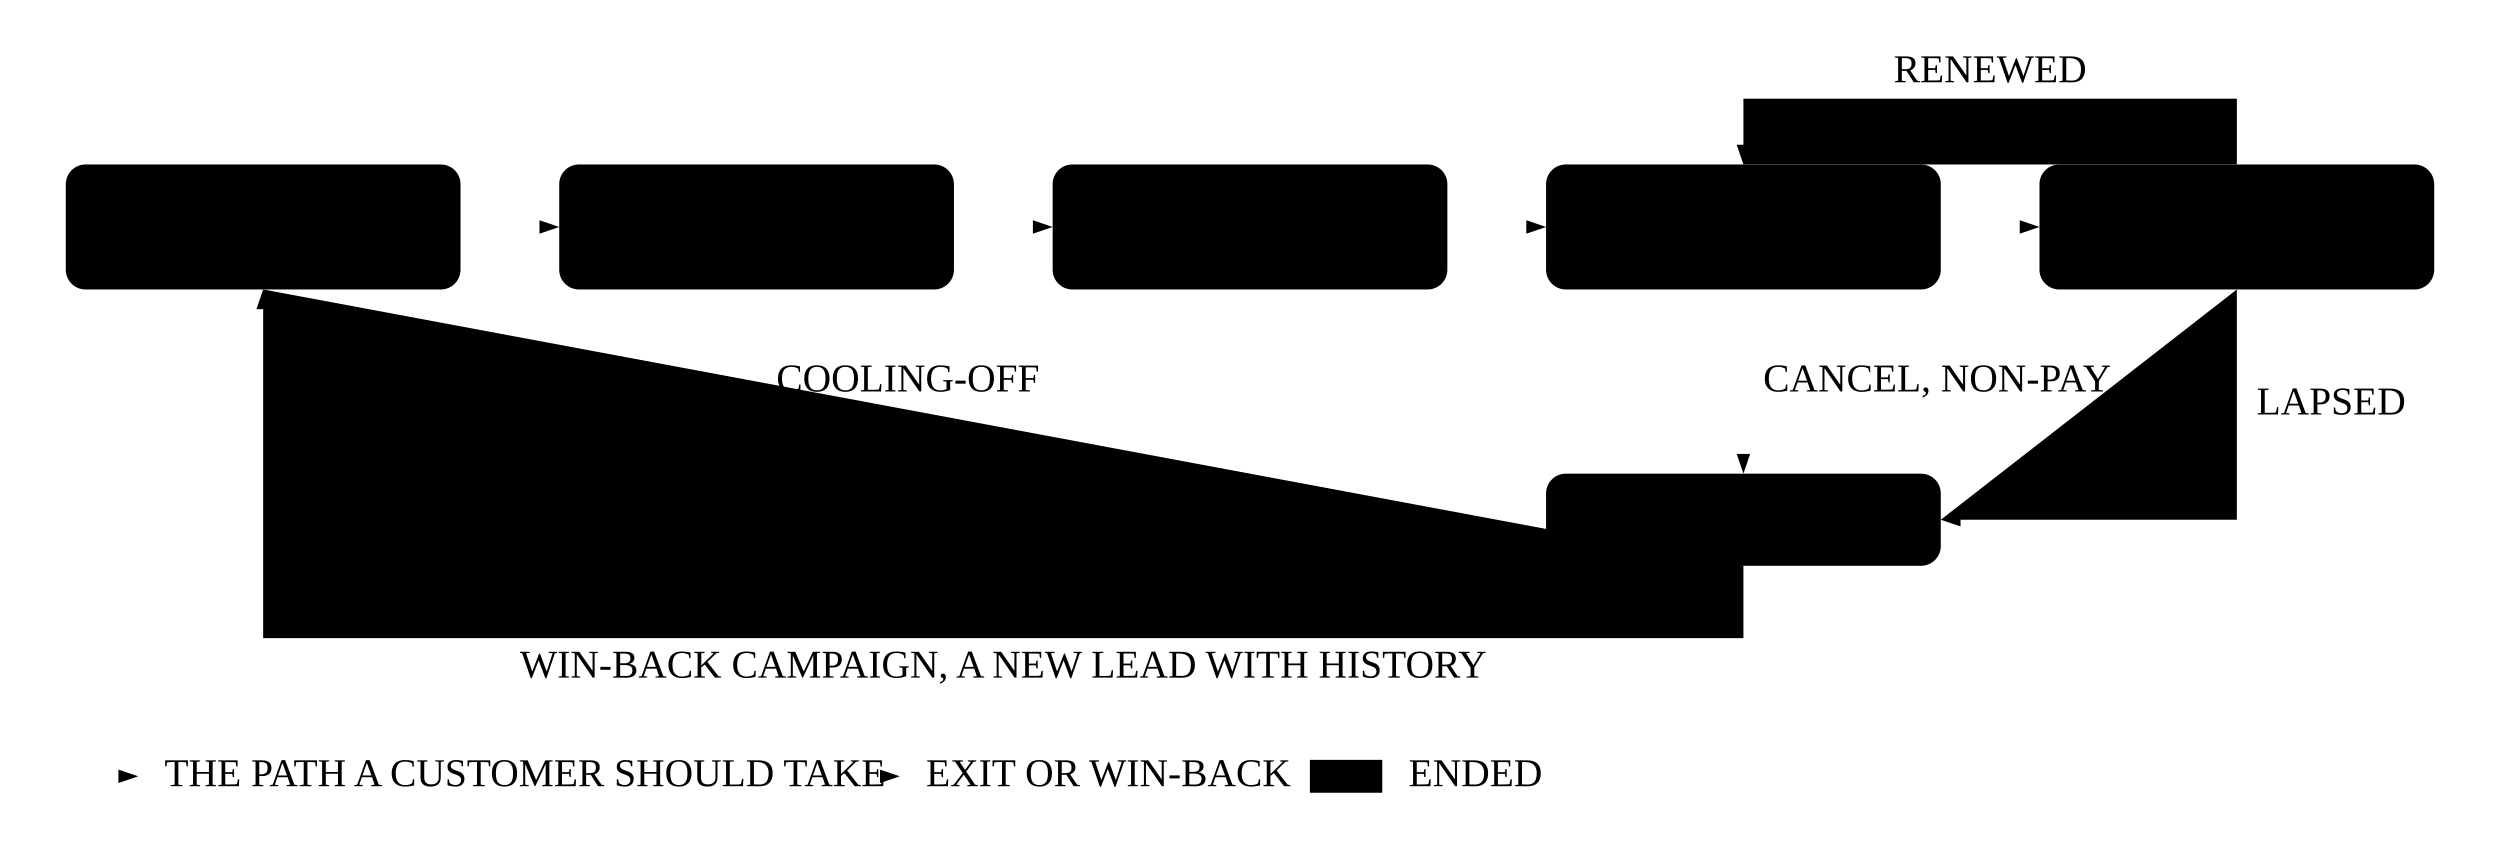
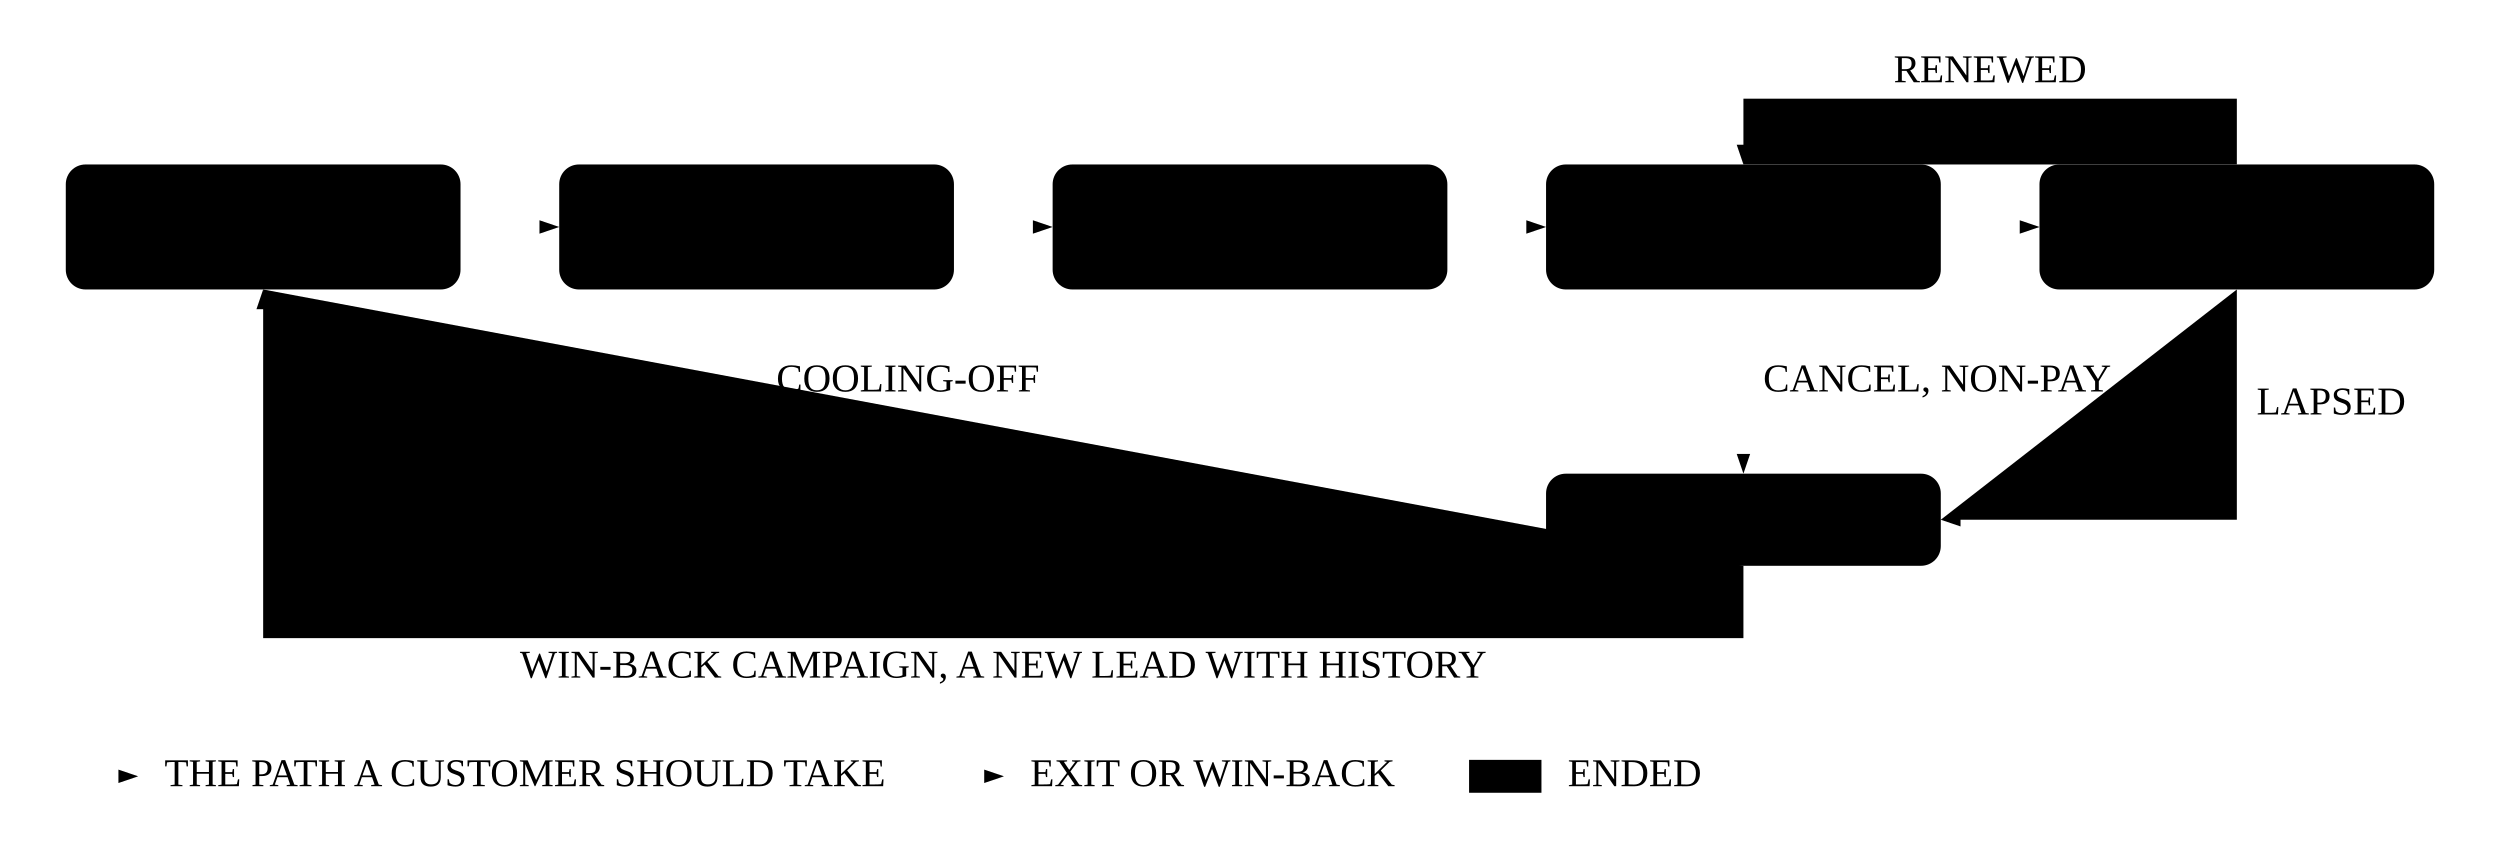
<svg xmlns="http://www.w3.org/2000/svg" class="dwg" viewBox="0 0 760 258">
  <defs>
    <marker id="fo-fob-ah" viewBox="0 0 10 10" refX="10" refY="5" markerWidth="6" markerHeight="6" markerUnits="userSpaceOnUse" orient="auto-start-reverse">
      <path class="ah ink" d="M0,1.6L10,5L0,8.4Z" />
    </marker>
    <marker id="fo-fob-ah-hl" viewBox="0 0 10 10" refX="10" refY="5" markerWidth="6" markerHeight="6" markerUnits="userSpaceOnUse" orient="auto-start-reverse">
      <path class="ah hl" d="M0,1.6L10,5L0,8.4Z" />
    </marker>
-     <pattern id="fo-fob-hatch" width="5" height="5" patternUnits="userSpaceOnUse" patternTransform="rotate(45)">
-       <path class="hatch-ln" d="M0,0V5" />
-     </pattern>
  </defs>
  <rect class="obj fill-2" x="20" y="50" width="120" height="38" rx="6" />
  <text class="sl ink" x="80" y="66.5" text-anchor="middle">LEAD</text>
  <text class="vs" x="80" y="78.5" text-anchor="middle">SOURCE, CONSENT</text>
  <rect class="obj fill-2" x="170" y="50" width="120" height="38" rx="6" />
  <text class="sl ink" x="230" y="66.5" text-anchor="middle">SOLD</text>
  <text class="vs" x="230" y="78.5" text-anchor="middle">TERMS, CARD, REP</text>
  <rect class="obj fill-2" x="320" y="50" width="120" height="38" rx="6" />
  <text class="sl ink" x="380" y="66.5" text-anchor="middle">INITIAL VISIT</text>
  <text class="vs" x="380" y="78.5" text-anchor="middle">BASELINE VISIT</text>
  <rect class="obj fill-2" x="470" y="50" width="120" height="38" rx="6" />
  <text class="sl ink" x="530" y="66.5" text-anchor="middle">RECURRING</text>
  <text class="vs" x="530" y="78.5" text-anchor="middle">VISITS, BILLS</text>
  <rect class="obj fill-2" x="620" y="50" width="120" height="38" rx="6" />
  <text class="sl ink" x="680" y="66.5" text-anchor="middle">RENEWAL</text>
  <text class="vs" x="680" y="78.5" text-anchor="middle">PRICE, TERM</text>
  <path class="flow hl" d="M140,69L170,69" marker-end="url(#fo-fob-ah-hl)" />
  <path class="flow hl" d="M290,69L320,69" marker-end="url(#fo-fob-ah-hl)" />
  <path class="flow hl" d="M440,69L470,69" marker-end="url(#fo-fob-ah-hl)" />
  <path class="flow hl" d="M590,69L620,69" marker-end="url(#fo-fob-ah-hl)" />
  <path class="flow hl" d="M680,50L680,30L530,30L530,50" marker-end="url(#fo-fob-ah-hl)" />
  <text class="sl hl ko" x="605" y="25" text-anchor="middle">RENEWED</text>
  <rect class="obj fill-1" x="170" y="144" width="120" height="28" rx="6" />
  <rect class="obj" x="173" y="147" width="114" height="22" rx="4" />
  <text class="sl ink" x="230" y="161" text-anchor="middle">CANCELLED</text>
  <rect class="obj fill-1" x="470" y="144" width="120" height="28" rx="6" />
  <rect class="obj" x="473" y="147" width="114" height="22" rx="4" />
  <text class="sl ink" x="530" y="161" text-anchor="middle">TERMINATED</text>
  <path class="flow alt" d="M230,88L230,144" marker-end="url(#fo-fob-ah)" />
  <text class="sl ko" x="236" y="119">COOLING-OFF</text>
  <path class="flow alt" d="M530,88L530,144" marker-end="url(#fo-fob-ah)" />
  <text class="sl ko" x="536" y="119">CANCEL, NON-PAY</text>
  <path class="flow alt" d="M680,88L680,158L590,158" marker-end="url(#fo-fob-ah)" />
  <text class="sl ko" x="686" y="126">LAPSED</text>
  <path class="flow alt" d="M530,172L530,194L80,194L80,88" marker-end="url(#fo-fob-ah)" />
  <text class="sl ko" x="305" y="206" text-anchor="middle">WIN-BACK CAMPAIGN, A NEW LEAD WITH HISTORY</text>
  <path class="flow hl" d="M20,236L42,236" marker-end="url(#fo-fob-ah-hl)" />
  <text class="sl" x="50" y="239">THE PATH A CUSTOMER SHOULD TAKE</text>
-   <path class="flow alt" d="M251.52,236L273.52,236" marker-end="url(#fo-fob-ah)" />
-   <text class="sl" x="281.52" y="239">EXIT OR WIN-BACK</text>
-   <rect class="obj fill-2" x="398.21" y="231" width="22" height="10" />
-   <rect class="obj" x="401.21" y="234" width="16" height="4" />
-   <text class="sl" x="428.21" y="239">ENDED</text>
+   <path class="flow alt" d="M283.2,236L305.2,236" marker-end="url(#fo-fob-ah)" />
+   <text class="sl" x="313.2" y="239">EXIT OR WIN-BACK</text>
+   <rect class="obj fill-2" x="446.6" y="231" width="22" height="10" />
+   <rect class="obj" x="449.6" y="234" width="16" height="4" />
+   <text class="sl" x="476.6" y="239">ENDED</text>
</svg>
